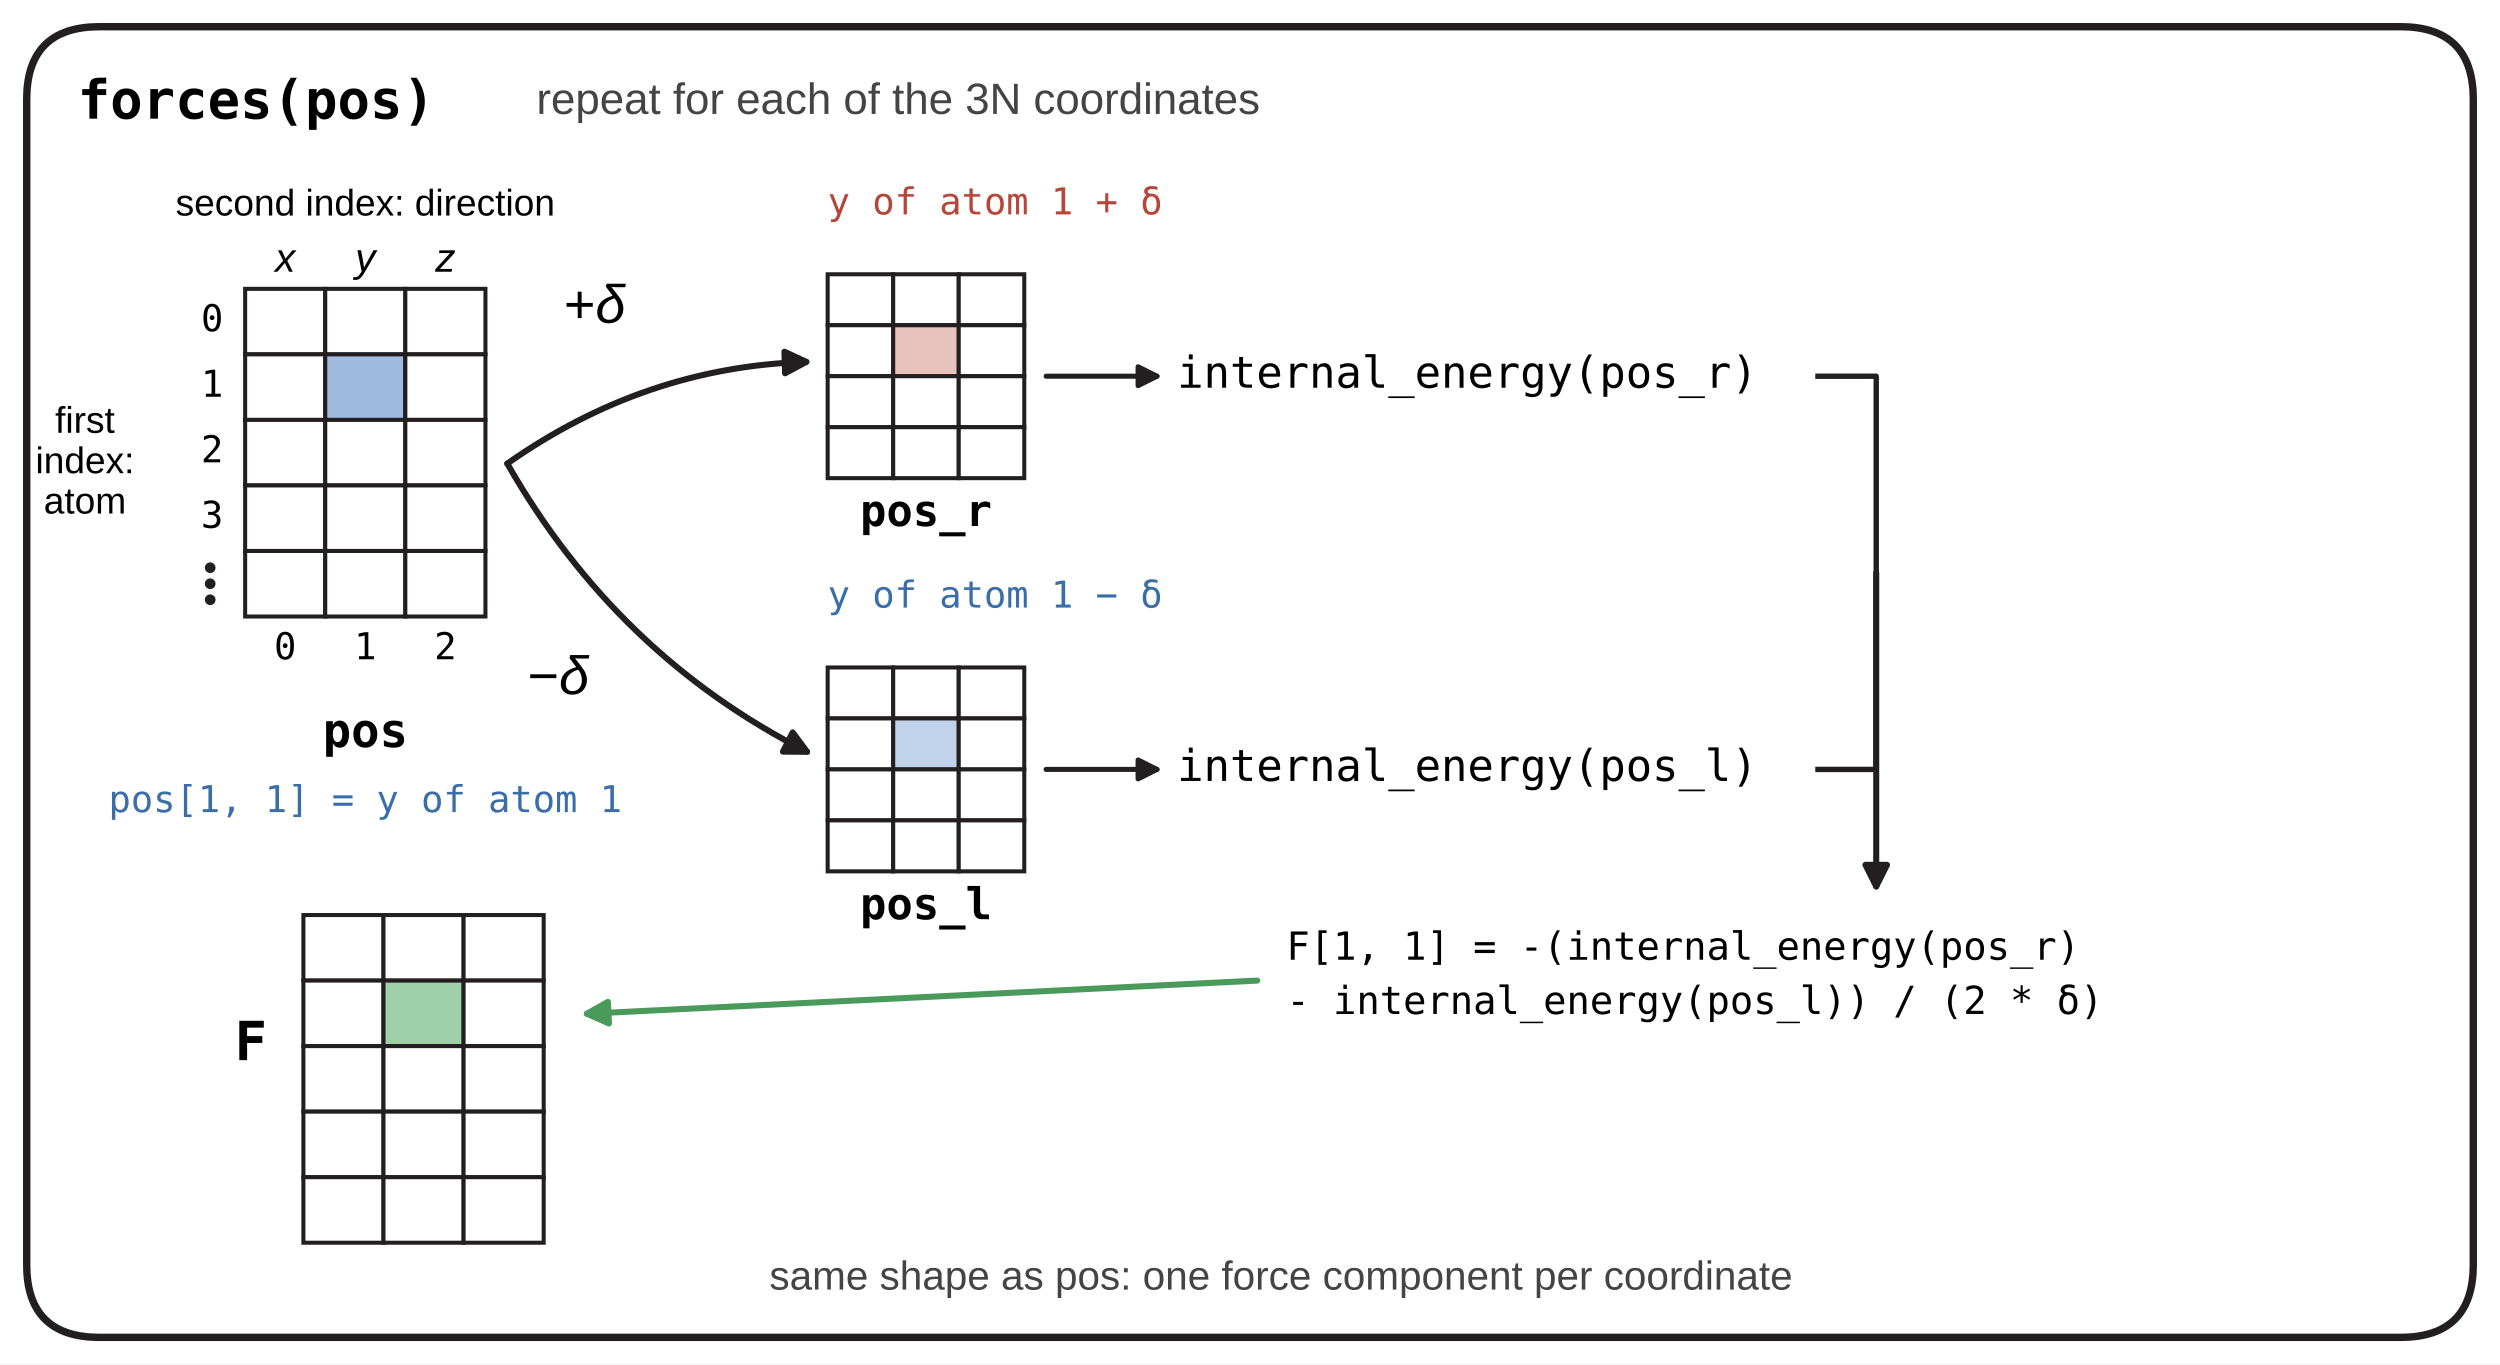
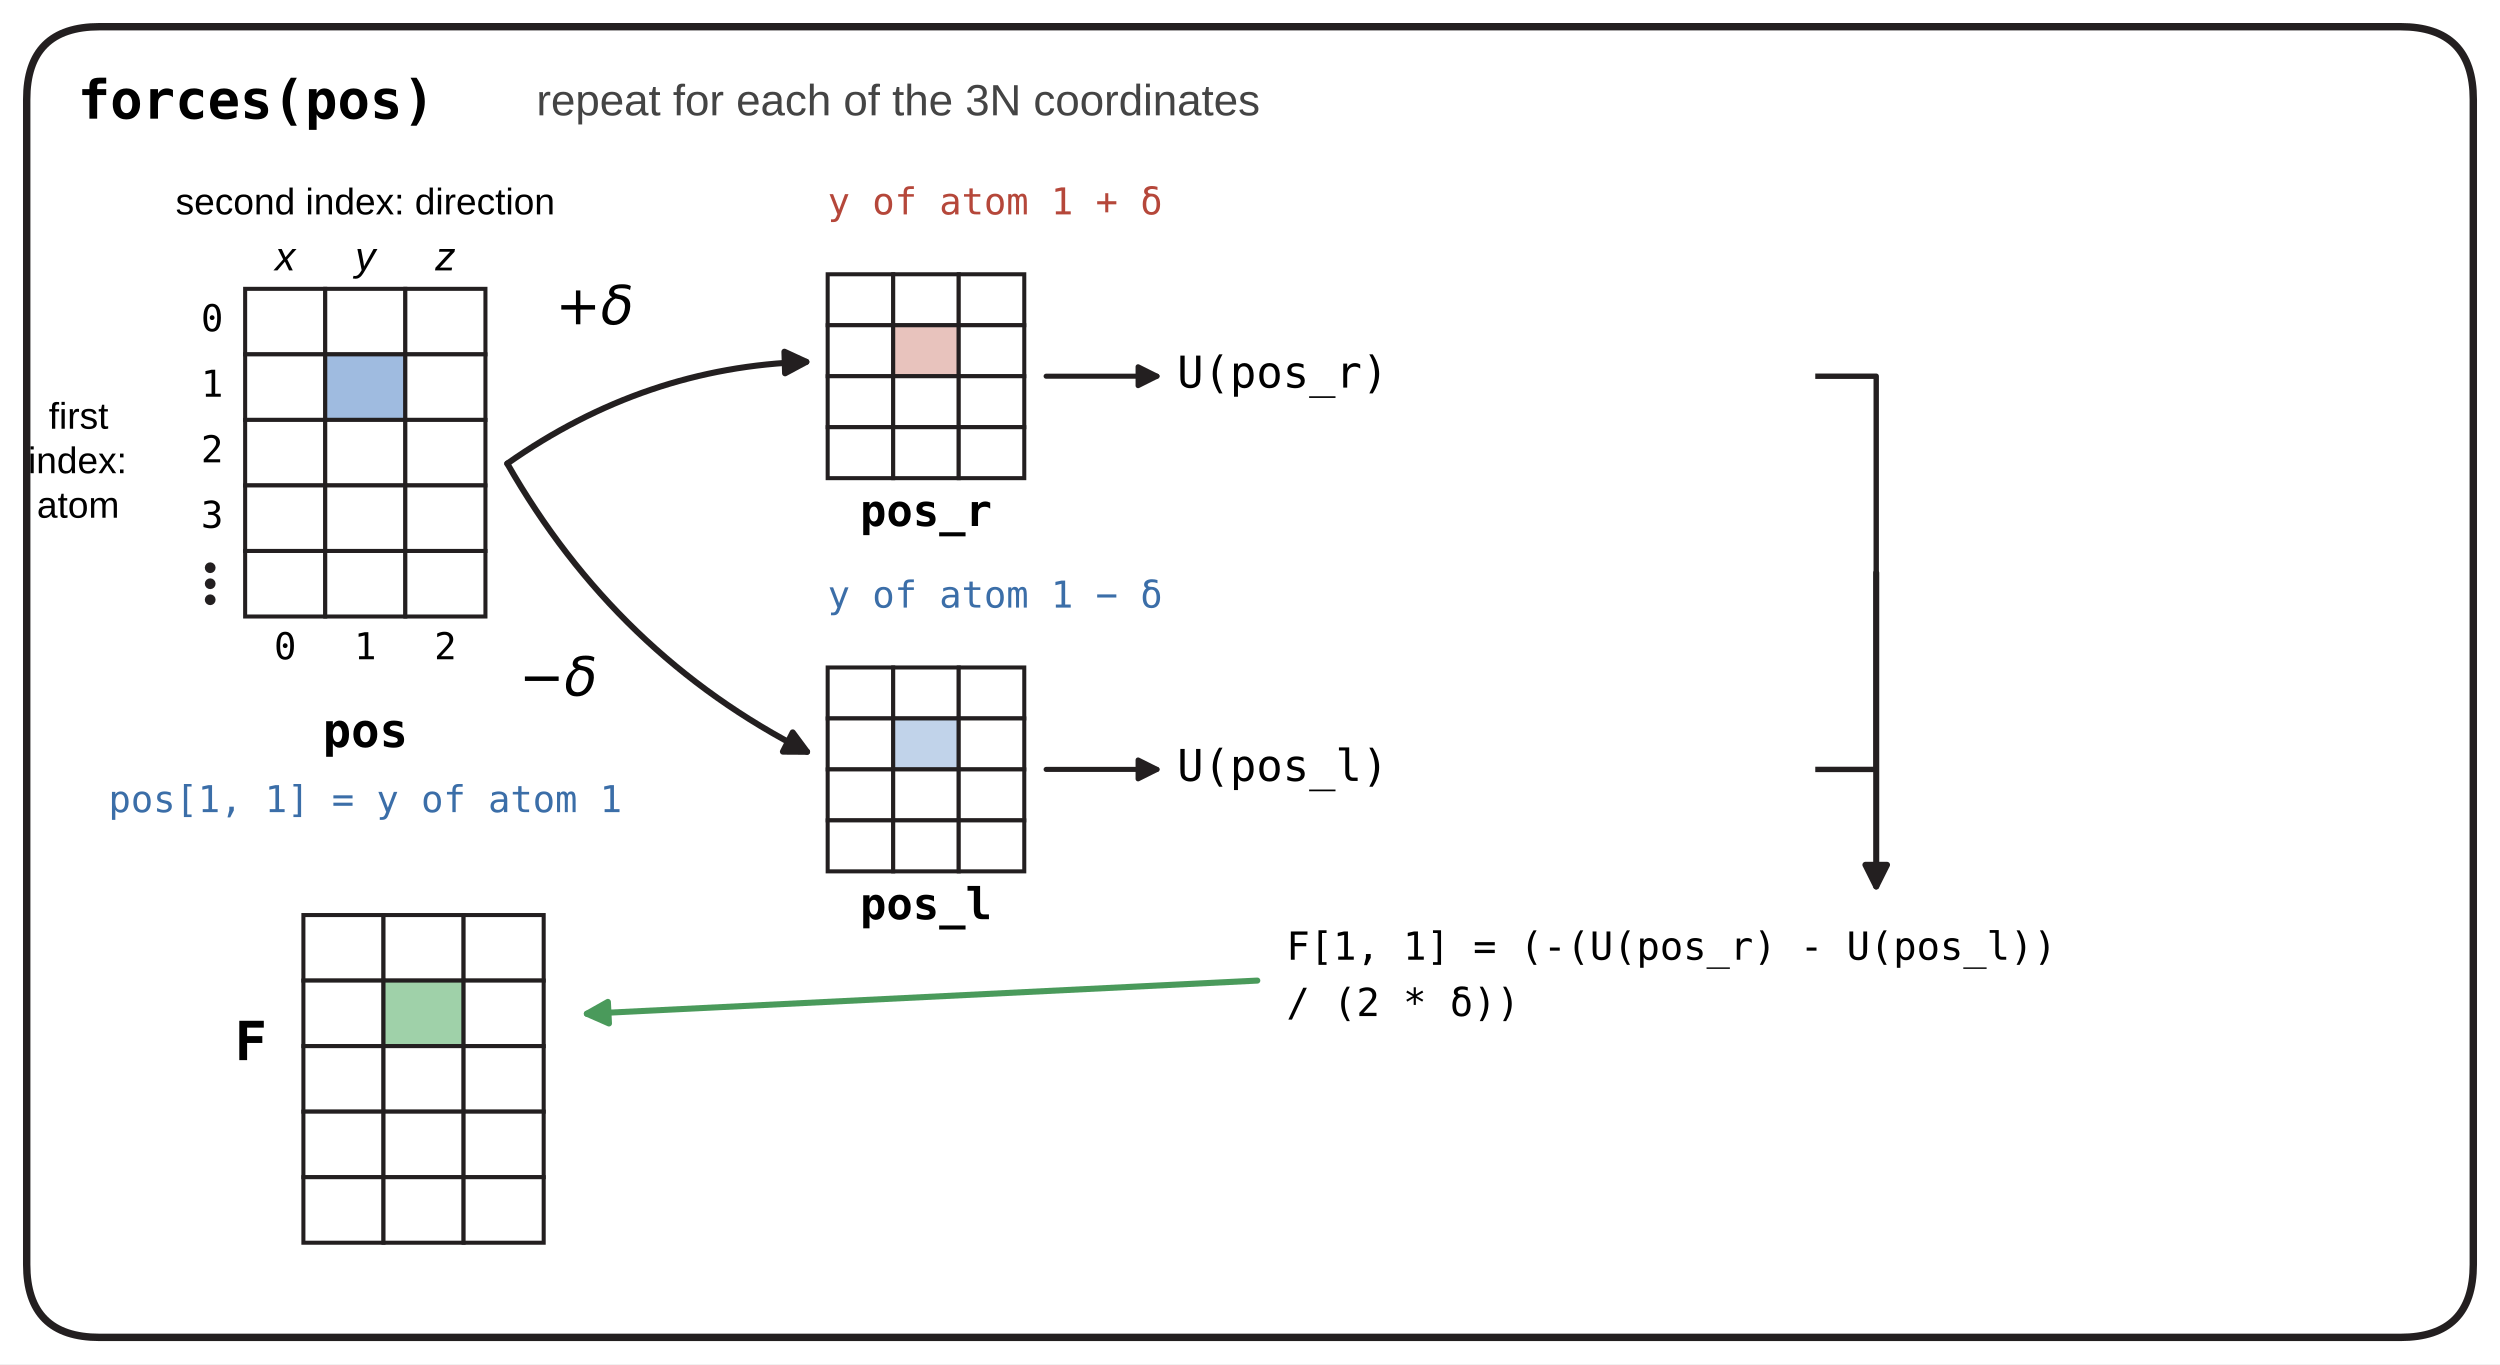
<svg xmlns="http://www.w3.org/2000/svg" xmlns:xlink="http://www.w3.org/1999/xlink" width="741.6pt" height="404.64pt" viewBox="0 0 741.6 404.64" version="1.1">
  <defs>
    <style type="text/css">*{stroke-linejoin: round; stroke-linecap: butt}</style>
  </defs>
  <g id="figure_1">
    <g id="patch_1">
      <path d="M 0 404.64  L 741.6 404.64  L 741.6 0  L 0 0  z " style="fill: #ffffff" />
    </g>
    <g id="axes_1">
      <g id="patch_2">
-         <path d="M 29.52 396.72  L 712.08 396.72  Q 733.68 396.72 733.68 375.12  L 733.68 29.52  Q 733.68 7.92 712.08 7.92  L 29.52 7.92  Q 7.92 7.92 7.92 29.52  L 7.92 375.12  Q 7.92 396.72 29.52 396.72  z " clip-path="url(#pb23767b478)" style="fill: #ffffff; stroke: #231f20; stroke-width: 2.2; stroke-linejoin: miter" />
+         <path d="M 29.52 396.72  L 712.08 396.72  Q 733.68 396.72 733.68 375.12  L 733.68 29.52  Q 733.68 7.92 712.08 7.92  L 29.52 7.92  Q 7.92 7.92 7.92 29.52  L 7.92 375.12  Q 7.92 396.72 29.52 396.72  z " clip-path="url(#p7d1ffc7c38)" style="fill: #ffffff; stroke: #231f20; stroke-width: 2.2; stroke-linejoin: miter" />
      </g>
      <g id="patch_3">
-         <path d="M 72.72 105.12  L 96.48 105.12  L 96.48 85.68  L 72.72 85.68  z " clip-path="url(#pb23767b478)" style="fill: #ffffff; stroke: #231f20; stroke-width: 1.2; stroke-linejoin: miter" />
+         <path d="M 72.72 105.12  L 96.48 105.12  L 96.48 85.68  L 72.72 85.68  z " clip-path="url(#p7d1ffc7c38)" style="fill: #ffffff; stroke: #231f20; stroke-width: 1.2; stroke-linejoin: miter" />
      </g>
      <g id="patch_4">
-         <path d="M 96.48 105.12  L 120.24 105.12  L 120.24 85.68  L 96.48 85.68  z " clip-path="url(#pb23767b478)" style="fill: #ffffff; stroke: #231f20; stroke-width: 1.2; stroke-linejoin: miter" />
+         <path d="M 96.48 105.12  L 120.24 105.12  L 120.24 85.68  L 96.48 85.68  z " clip-path="url(#p7d1ffc7c38)" style="fill: #ffffff; stroke: #231f20; stroke-width: 1.2; stroke-linejoin: miter" />
      </g>
      <g id="patch_5">
-         <path d="M 120.24 105.12  L 144 105.12  L 144 85.68  L 120.24 85.68  z " clip-path="url(#pb23767b478)" style="fill: #ffffff; stroke: #231f20; stroke-width: 1.2; stroke-linejoin: miter" />
+         <path d="M 120.24 105.12  L 144 105.12  L 144 85.68  L 120.24 85.68  z " clip-path="url(#p7d1ffc7c38)" style="fill: #ffffff; stroke: #231f20; stroke-width: 1.2; stroke-linejoin: miter" />
      </g>
      <g id="patch_6">
-         <path d="M 72.72 124.56  L 96.48 124.56  L 96.48 105.12  L 72.72 105.12  z " clip-path="url(#pb23767b478)" style="fill: #ffffff; stroke: #231f20; stroke-width: 1.2; stroke-linejoin: miter" />
+         <path d="M 72.72 124.56  L 96.48 124.56  L 96.48 105.12  L 72.72 105.12  z " clip-path="url(#p7d1ffc7c38)" style="fill: #ffffff; stroke: #231f20; stroke-width: 1.2; stroke-linejoin: miter" />
      </g>
      <g id="patch_7">
-         <path d="M 96.48 124.56  L 120.24 124.56  L 120.24 105.12  L 96.48 105.12  z " clip-path="url(#pb23767b478)" style="fill: #9fbbe0; stroke: #231f20; stroke-width: 1.2; stroke-linejoin: miter" />
+         <path d="M 96.48 124.56  L 120.24 124.56  L 120.24 105.12  L 96.48 105.12  z " clip-path="url(#p7d1ffc7c38)" style="fill: #9fbbe0; stroke: #231f20; stroke-width: 1.2; stroke-linejoin: miter" />
      </g>
      <g id="patch_8">
-         <path d="M 120.24 124.56  L 144 124.56  L 144 105.12  L 120.24 105.12  z " clip-path="url(#pb23767b478)" style="fill: #ffffff; stroke: #231f20; stroke-width: 1.2; stroke-linejoin: miter" />
+         <path d="M 120.24 124.56  L 144 124.56  L 144 105.12  L 120.24 105.12  z " clip-path="url(#p7d1ffc7c38)" style="fill: #ffffff; stroke: #231f20; stroke-width: 1.2; stroke-linejoin: miter" />
      </g>
      <g id="patch_9">
-         <path d="M 72.72 144  L 96.48 144  L 96.48 124.56  L 72.72 124.56  z " clip-path="url(#pb23767b478)" style="fill: #ffffff; stroke: #231f20; stroke-width: 1.2; stroke-linejoin: miter" />
+         <path d="M 72.72 144  L 96.48 144  L 96.48 124.56  L 72.72 124.56  z " clip-path="url(#p7d1ffc7c38)" style="fill: #ffffff; stroke: #231f20; stroke-width: 1.2; stroke-linejoin: miter" />
      </g>
      <g id="patch_10">
-         <path d="M 96.48 144  L 120.24 144  L 120.24 124.56  L 96.48 124.56  z " clip-path="url(#pb23767b478)" style="fill: #ffffff; stroke: #231f20; stroke-width: 1.2; stroke-linejoin: miter" />
+         <path d="M 96.48 144  L 120.24 144  L 120.24 124.56  L 96.48 124.56  z " clip-path="url(#p7d1ffc7c38)" style="fill: #ffffff; stroke: #231f20; stroke-width: 1.2; stroke-linejoin: miter" />
      </g>
      <g id="patch_11">
-         <path d="M 120.24 144  L 144 144  L 144 124.56  L 120.24 124.56  z " clip-path="url(#pb23767b478)" style="fill: #ffffff; stroke: #231f20; stroke-width: 1.2; stroke-linejoin: miter" />
+         <path d="M 120.24 144  L 144 144  L 144 124.56  L 120.24 124.56  z " clip-path="url(#p7d1ffc7c38)" style="fill: #ffffff; stroke: #231f20; stroke-width: 1.2; stroke-linejoin: miter" />
      </g>
      <g id="patch_12">
-         <path d="M 72.72 163.44  L 96.48 163.44  L 96.48 144  L 72.72 144  z " clip-path="url(#pb23767b478)" style="fill: #ffffff; stroke: #231f20; stroke-width: 1.2; stroke-linejoin: miter" />
+         <path d="M 72.72 163.44  L 96.48 163.44  L 96.48 144  L 72.72 144  z " clip-path="url(#p7d1ffc7c38)" style="fill: #ffffff; stroke: #231f20; stroke-width: 1.2; stroke-linejoin: miter" />
      </g>
      <g id="patch_13">
-         <path d="M 96.48 163.44  L 120.24 163.44  L 120.24 144  L 96.48 144  z " clip-path="url(#pb23767b478)" style="fill: #ffffff; stroke: #231f20; stroke-width: 1.2; stroke-linejoin: miter" />
+         <path d="M 96.48 163.44  L 120.24 163.44  L 120.24 144  L 96.48 144  z " clip-path="url(#p7d1ffc7c38)" style="fill: #ffffff; stroke: #231f20; stroke-width: 1.2; stroke-linejoin: miter" />
      </g>
      <g id="patch_14">
-         <path d="M 120.24 163.44  L 144 163.44  L 144 144  L 120.24 144  z " clip-path="url(#pb23767b478)" style="fill: #ffffff; stroke: #231f20; stroke-width: 1.2; stroke-linejoin: miter" />
+         <path d="M 120.24 163.44  L 144 163.44  L 144 144  L 120.24 144  z " clip-path="url(#p7d1ffc7c38)" style="fill: #ffffff; stroke: #231f20; stroke-width: 1.2; stroke-linejoin: miter" />
      </g>
      <g id="patch_15">
-         <path d="M 72.72 182.88  L 96.48 182.88  L 96.48 163.44  L 72.72 163.44  z " clip-path="url(#pb23767b478)" style="fill: #ffffff; stroke: #231f20; stroke-width: 1.2; stroke-linejoin: miter" />
+         <path d="M 72.72 182.88  L 96.48 182.88  L 96.48 163.44  L 72.72 163.44  z " clip-path="url(#p7d1ffc7c38)" style="fill: #ffffff; stroke: #231f20; stroke-width: 1.2; stroke-linejoin: miter" />
      </g>
      <g id="patch_16">
-         <path d="M 96.48 182.88  L 120.24 182.88  L 120.24 163.44  L 96.48 163.44  z " clip-path="url(#pb23767b478)" style="fill: #ffffff; stroke: #231f20; stroke-width: 1.2; stroke-linejoin: miter" />
+         <path d="M 96.48 182.88  L 120.24 182.88  L 120.24 163.44  L 96.48 163.44  z " clip-path="url(#p7d1ffc7c38)" style="fill: #ffffff; stroke: #231f20; stroke-width: 1.2; stroke-linejoin: miter" />
      </g>
      <g id="patch_17">
-         <path d="M 120.24 182.88  L 144 182.88  L 144 163.44  L 120.24 163.44  z " clip-path="url(#pb23767b478)" style="fill: #ffffff; stroke: #231f20; stroke-width: 1.2; stroke-linejoin: miter" />
+         <path d="M 120.24 182.88  L 144 182.88  L 144 163.44  L 120.24 163.44  z " clip-path="url(#p7d1ffc7c38)" style="fill: #ffffff; stroke: #231f20; stroke-width: 1.2; stroke-linejoin: miter" />
      </g>
      <g id="line2d_1">
        <defs>
-           <path id="m8091732325" d="M 0 1.1  C 0.292 1.1 0.572 0.984 0.778 0.778  C 0.984 0.572 1.1 0.292 1.1 0  C 1.1 -0.292 0.984 -0.572 0.778 -0.778  C 0.572 -0.984 0.292 -1.1 0 -1.1  C -0.292 -1.1 -0.572 -0.984 -0.778 -0.778  C -0.984 -0.572 -1.1 -0.292 -1.1 0  C -1.1 0.292 -0.984 0.572 -0.778 0.778  C -0.572 0.984 -0.292 1.1 0 1.1  z " style="stroke: #231f20" />
+           <path id="md4571107cf" d="M 0 1.1  C 0.292 1.1 0.572 0.984 0.778 0.778  C 0.984 0.572 1.1 0.292 1.1 0  C 1.1 -0.292 0.984 -0.572 0.778 -0.778  C 0.572 -0.984 0.292 -1.1 0 -1.1  C -0.292 -1.1 -0.572 -0.984 -0.778 -0.778  C -0.984 -0.572 -1.1 -0.292 -1.1 0  C -1.1 0.292 -0.984 0.572 -0.778 0.778  C -0.572 0.984 -0.292 1.1 0 1.1  z " style="stroke: #231f20" />
        </defs>
-         <g clip-path="url(#pb23767b478)">
-           <use xlink:href="#m8091732325" x="62.352" y="177.912" style="fill: #231f20; stroke: #231f20" />
-           <use xlink:href="#m8091732325" x="62.352" y="173.16" style="fill: #231f20; stroke: #231f20" />
-           <use xlink:href="#m8091732325" x="62.352" y="168.408" style="fill: #231f20; stroke: #231f20" />
+         <g clip-path="url(#p7d1ffc7c38)">
+           <use xlink:href="#md4571107cf" x="62.352" y="177.912" style="fill: #231f20; stroke: #231f20" />
+           <use xlink:href="#md4571107cf" x="62.352" y="173.16" style="fill: #231f20; stroke: #231f20" />
+           <use xlink:href="#md4571107cf" x="62.352" y="168.408" style="fill: #231f20; stroke: #231f20" />
        </g>
      </g>
      <g id="patch_18">
-         <path d="M 245.52 96.48  L 264.96 96.48  L 264.96 81.36  L 245.52 81.36  z " clip-path="url(#pb23767b478)" style="fill: #ffffff; stroke: #231f20; stroke-width: 1.2; stroke-linejoin: miter" />
+         <path d="M 245.52 96.48  L 264.96 96.48  L 264.96 81.36  L 245.52 81.36  z " clip-path="url(#p7d1ffc7c38)" style="fill: #ffffff; stroke: #231f20; stroke-width: 1.2; stroke-linejoin: miter" />
      </g>
      <g id="patch_19">
-         <path d="M 264.96 96.48  L 284.4 96.48  L 284.4 81.36  L 264.96 81.36  z " clip-path="url(#pb23767b478)" style="fill: #ffffff; stroke: #231f20; stroke-width: 1.2; stroke-linejoin: miter" />
+         <path d="M 264.96 96.48  L 284.4 96.48  L 284.4 81.36  L 264.96 81.36  z " clip-path="url(#p7d1ffc7c38)" style="fill: #ffffff; stroke: #231f20; stroke-width: 1.2; stroke-linejoin: miter" />
      </g>
      <g id="patch_20">
-         <path d="M 284.4 96.48  L 303.84 96.48  L 303.84 81.36  L 284.4 81.36  z " clip-path="url(#pb23767b478)" style="fill: #ffffff; stroke: #231f20; stroke-width: 1.2; stroke-linejoin: miter" />
+         <path d="M 284.4 96.48  L 303.84 96.48  L 303.84 81.36  L 284.4 81.36  z " clip-path="url(#p7d1ffc7c38)" style="fill: #ffffff; stroke: #231f20; stroke-width: 1.2; stroke-linejoin: miter" />
      </g>
      <g id="patch_21">
-         <path d="M 245.52 111.6  L 264.96 111.6  L 264.96 96.48  L 245.52 96.48  z " clip-path="url(#pb23767b478)" style="fill: #ffffff; stroke: #231f20; stroke-width: 1.2; stroke-linejoin: miter" />
+         <path d="M 245.52 111.6  L 264.96 111.6  L 264.96 96.48  L 245.52 96.48  z " clip-path="url(#p7d1ffc7c38)" style="fill: #ffffff; stroke: #231f20; stroke-width: 1.2; stroke-linejoin: miter" />
      </g>
      <g id="patch_22">
-         <path d="M 264.96 111.6  L 284.4 111.6  L 284.4 96.48  L 264.96 96.48  z " clip-path="url(#pb23767b478)" style="fill: #e8c3bd; stroke: #231f20; stroke-width: 1.2; stroke-linejoin: miter" />
+         <path d="M 264.96 111.6  L 284.4 111.6  L 284.4 96.48  L 264.96 96.48  z " clip-path="url(#p7d1ffc7c38)" style="fill: #e8c3bd; stroke: #231f20; stroke-width: 1.2; stroke-linejoin: miter" />
      </g>
      <g id="patch_23">
-         <path d="M 284.4 111.6  L 303.84 111.6  L 303.84 96.48  L 284.4 96.48  z " clip-path="url(#pb23767b478)" style="fill: #ffffff; stroke: #231f20; stroke-width: 1.2; stroke-linejoin: miter" />
+         <path d="M 284.4 111.6  L 303.84 111.6  L 303.84 96.48  L 284.4 96.48  z " clip-path="url(#p7d1ffc7c38)" style="fill: #ffffff; stroke: #231f20; stroke-width: 1.2; stroke-linejoin: miter" />
      </g>
      <g id="patch_24">
-         <path d="M 245.52 126.72  L 264.96 126.72  L 264.96 111.6  L 245.52 111.6  z " clip-path="url(#pb23767b478)" style="fill: #ffffff; stroke: #231f20; stroke-width: 1.2; stroke-linejoin: miter" />
+         <path d="M 245.52 126.72  L 264.96 126.72  L 264.96 111.6  L 245.52 111.6  z " clip-path="url(#p7d1ffc7c38)" style="fill: #ffffff; stroke: #231f20; stroke-width: 1.2; stroke-linejoin: miter" />
      </g>
      <g id="patch_25">
-         <path d="M 264.96 126.72  L 284.4 126.72  L 284.4 111.6  L 264.96 111.6  z " clip-path="url(#pb23767b478)" style="fill: #ffffff; stroke: #231f20; stroke-width: 1.2; stroke-linejoin: miter" />
+         <path d="M 264.96 126.72  L 284.4 126.72  L 284.4 111.6  L 264.96 111.6  z " clip-path="url(#p7d1ffc7c38)" style="fill: #ffffff; stroke: #231f20; stroke-width: 1.2; stroke-linejoin: miter" />
      </g>
      <g id="patch_26">
-         <path d="M 284.4 126.72  L 303.84 126.72  L 303.84 111.6  L 284.4 111.6  z " clip-path="url(#pb23767b478)" style="fill: #ffffff; stroke: #231f20; stroke-width: 1.2; stroke-linejoin: miter" />
+         <path d="M 284.4 126.72  L 303.84 126.72  L 303.84 111.6  L 284.4 111.6  z " clip-path="url(#p7d1ffc7c38)" style="fill: #ffffff; stroke: #231f20; stroke-width: 1.2; stroke-linejoin: miter" />
      </g>
      <g id="patch_27">
-         <path d="M 245.52 141.84  L 264.96 141.84  L 264.96 126.72  L 245.52 126.72  z " clip-path="url(#pb23767b478)" style="fill: #ffffff; stroke: #231f20; stroke-width: 1.2; stroke-linejoin: miter" />
+         <path d="M 245.52 141.84  L 264.96 141.84  L 264.96 126.72  L 245.52 126.72  z " clip-path="url(#p7d1ffc7c38)" style="fill: #ffffff; stroke: #231f20; stroke-width: 1.2; stroke-linejoin: miter" />
      </g>
      <g id="patch_28">
-         <path d="M 264.96 141.84  L 284.4 141.84  L 284.4 126.72  L 264.96 126.72  z " clip-path="url(#pb23767b478)" style="fill: #ffffff; stroke: #231f20; stroke-width: 1.2; stroke-linejoin: miter" />
+         <path d="M 264.96 141.84  L 284.4 141.84  L 284.4 126.72  L 264.96 126.72  z " clip-path="url(#p7d1ffc7c38)" style="fill: #ffffff; stroke: #231f20; stroke-width: 1.2; stroke-linejoin: miter" />
      </g>
      <g id="patch_29">
-         <path d="M 284.4 141.84  L 303.84 141.84  L 303.84 126.72  L 284.4 126.72  z " clip-path="url(#pb23767b478)" style="fill: #ffffff; stroke: #231f20; stroke-width: 1.2; stroke-linejoin: miter" />
+         <path d="M 284.4 141.84  L 303.84 141.84  L 303.84 126.72  L 284.4 126.72  z " clip-path="url(#p7d1ffc7c38)" style="fill: #ffffff; stroke: #231f20; stroke-width: 1.2; stroke-linejoin: miter" />
      </g>
      <g id="patch_30">
-         <path d="M 245.52 213.12  L 264.96 213.12  L 264.96 198  L 245.52 198  z " clip-path="url(#pb23767b478)" style="fill: #ffffff; stroke: #231f20; stroke-width: 1.2; stroke-linejoin: miter" />
+         <path d="M 245.52 213.12  L 264.96 213.12  L 264.96 198  L 245.52 198  z " clip-path="url(#p7d1ffc7c38)" style="fill: #ffffff; stroke: #231f20; stroke-width: 1.2; stroke-linejoin: miter" />
      </g>
      <g id="patch_31">
-         <path d="M 264.96 213.12  L 284.4 213.12  L 284.4 198  L 264.96 198  z " clip-path="url(#pb23767b478)" style="fill: #ffffff; stroke: #231f20; stroke-width: 1.2; stroke-linejoin: miter" />
+         <path d="M 264.96 213.12  L 284.4 213.12  L 284.4 198  L 264.96 198  z " clip-path="url(#p7d1ffc7c38)" style="fill: #ffffff; stroke: #231f20; stroke-width: 1.2; stroke-linejoin: miter" />
      </g>
      <g id="patch_32">
-         <path d="M 284.4 213.12  L 303.84 213.12  L 303.84 198  L 284.4 198  z " clip-path="url(#pb23767b478)" style="fill: #ffffff; stroke: #231f20; stroke-width: 1.2; stroke-linejoin: miter" />
+         <path d="M 284.4 213.12  L 303.84 213.12  L 303.84 198  L 284.4 198  z " clip-path="url(#p7d1ffc7c38)" style="fill: #ffffff; stroke: #231f20; stroke-width: 1.2; stroke-linejoin: miter" />
      </g>
      <g id="patch_33">
-         <path d="M 245.52 228.24  L 264.96 228.24  L 264.96 213.12  L 245.52 213.12  z " clip-path="url(#pb23767b478)" style="fill: #ffffff; stroke: #231f20; stroke-width: 1.2; stroke-linejoin: miter" />
+         <path d="M 245.52 228.24  L 264.96 228.24  L 264.96 213.12  L 245.52 213.12  z " clip-path="url(#p7d1ffc7c38)" style="fill: #ffffff; stroke: #231f20; stroke-width: 1.2; stroke-linejoin: miter" />
      </g>
      <g id="patch_34">
-         <path d="M 264.96 228.24  L 284.4 228.24  L 284.4 213.12  L 264.96 213.12  z " clip-path="url(#pb23767b478)" style="fill: #c1d3ea; stroke: #231f20; stroke-width: 1.2; stroke-linejoin: miter" />
+         <path d="M 264.96 228.24  L 284.4 228.24  L 284.4 213.12  L 264.96 213.12  z " clip-path="url(#p7d1ffc7c38)" style="fill: #c1d3ea; stroke: #231f20; stroke-width: 1.2; stroke-linejoin: miter" />
      </g>
      <g id="patch_35">
-         <path d="M 284.4 228.24  L 303.84 228.24  L 303.84 213.12  L 284.4 213.12  z " clip-path="url(#pb23767b478)" style="fill: #ffffff; stroke: #231f20; stroke-width: 1.2; stroke-linejoin: miter" />
+         <path d="M 284.4 228.24  L 303.84 228.24  L 303.84 213.12  L 284.4 213.12  z " clip-path="url(#p7d1ffc7c38)" style="fill: #ffffff; stroke: #231f20; stroke-width: 1.2; stroke-linejoin: miter" />
      </g>
      <g id="patch_36">
-         <path d="M 245.52 243.36  L 264.96 243.36  L 264.96 228.24  L 245.52 228.24  z " clip-path="url(#pb23767b478)" style="fill: #ffffff; stroke: #231f20; stroke-width: 1.2; stroke-linejoin: miter" />
+         <path d="M 245.52 243.36  L 264.96 243.36  L 264.96 228.24  L 245.52 228.24  z " clip-path="url(#p7d1ffc7c38)" style="fill: #ffffff; stroke: #231f20; stroke-width: 1.2; stroke-linejoin: miter" />
      </g>
      <g id="patch_37">
-         <path d="M 264.96 243.36  L 284.4 243.36  L 284.4 228.24  L 264.96 228.24  z " clip-path="url(#pb23767b478)" style="fill: #ffffff; stroke: #231f20; stroke-width: 1.2; stroke-linejoin: miter" />
+         <path d="M 264.96 243.36  L 284.4 243.36  L 284.4 228.24  L 264.96 228.24  z " clip-path="url(#p7d1ffc7c38)" style="fill: #ffffff; stroke: #231f20; stroke-width: 1.2; stroke-linejoin: miter" />
      </g>
      <g id="patch_38">
-         <path d="M 284.4 243.36  L 303.84 243.36  L 303.84 228.24  L 284.4 228.24  z " clip-path="url(#pb23767b478)" style="fill: #ffffff; stroke: #231f20; stroke-width: 1.2; stroke-linejoin: miter" />
+         <path d="M 284.4 243.36  L 303.84 243.36  L 303.84 228.24  L 284.4 228.24  z " clip-path="url(#p7d1ffc7c38)" style="fill: #ffffff; stroke: #231f20; stroke-width: 1.2; stroke-linejoin: miter" />
      </g>
      <g id="patch_39">
-         <path d="M 245.52 258.48  L 264.96 258.48  L 264.96 243.36  L 245.52 243.36  z " clip-path="url(#pb23767b478)" style="fill: #ffffff; stroke: #231f20; stroke-width: 1.2; stroke-linejoin: miter" />
+         <path d="M 245.52 258.48  L 264.96 258.48  L 264.96 243.36  L 245.52 243.36  z " clip-path="url(#p7d1ffc7c38)" style="fill: #ffffff; stroke: #231f20; stroke-width: 1.2; stroke-linejoin: miter" />
      </g>
      <g id="patch_40">
-         <path d="M 264.96 258.48  L 284.4 258.48  L 284.4 243.36  L 264.96 243.36  z " clip-path="url(#pb23767b478)" style="fill: #ffffff; stroke: #231f20; stroke-width: 1.2; stroke-linejoin: miter" />
+         <path d="M 264.96 258.48  L 284.4 258.48  L 284.4 243.36  L 264.96 243.36  z " clip-path="url(#p7d1ffc7c38)" style="fill: #ffffff; stroke: #231f20; stroke-width: 1.2; stroke-linejoin: miter" />
      </g>
      <g id="patch_41">
-         <path d="M 284.4 258.48  L 303.84 258.48  L 303.84 243.36  L 284.4 243.36  z " clip-path="url(#pb23767b478)" style="fill: #ffffff; stroke: #231f20; stroke-width: 1.2; stroke-linejoin: miter" />
+         <path d="M 284.4 258.48  L 303.84 258.48  L 303.84 243.36  L 284.4 243.36  z " clip-path="url(#p7d1ffc7c38)" style="fill: #ffffff; stroke: #231f20; stroke-width: 1.2; stroke-linejoin: miter" />
      </g>
      <g id="line2d_2">
-         <path d="M 539.28 111.6  L 556.56 111.6  L 556.56 228.24  L 539.28 228.24  " clip-path="url(#pb23767b478)" style="fill: none; stroke: #231f20; stroke-width: 1.6; stroke-linecap: square" />
+         <path d="M 539.28 111.6  L 556.56 111.6  L 556.56 228.24  L 539.28 228.24  " clip-path="url(#p7d1ffc7c38)" style="fill: none; stroke: #231f20; stroke-width: 1.6; stroke-linecap: square" />
      </g>
      <g id="patch_42">
-         <path d="M 90 290.88  L 113.76 290.88  L 113.76 271.44  L 90 271.44  z " clip-path="url(#pb23767b478)" style="fill: #ffffff; stroke: #231f20; stroke-width: 1.2; stroke-linejoin: miter" />
+         <path d="M 90 290.88  L 113.76 290.88  L 113.76 271.44  L 90 271.44  z " clip-path="url(#p7d1ffc7c38)" style="fill: #ffffff; stroke: #231f20; stroke-width: 1.2; stroke-linejoin: miter" />
      </g>
      <g id="patch_43">
-         <path d="M 113.76 290.88  L 137.52 290.88  L 137.52 271.44  L 113.76 271.44  z " clip-path="url(#pb23767b478)" style="fill: #ffffff; stroke: #231f20; stroke-width: 1.2; stroke-linejoin: miter" />
+         <path d="M 113.76 290.88  L 137.52 290.88  L 137.52 271.44  L 113.76 271.44  z " clip-path="url(#p7d1ffc7c38)" style="fill: #ffffff; stroke: #231f20; stroke-width: 1.2; stroke-linejoin: miter" />
      </g>
      <g id="patch_44">
-         <path d="M 137.52 290.88  L 161.28 290.88  L 161.28 271.44  L 137.52 271.44  z " clip-path="url(#pb23767b478)" style="fill: #ffffff; stroke: #231f20; stroke-width: 1.2; stroke-linejoin: miter" />
+         <path d="M 137.52 290.88  L 161.28 290.88  L 161.28 271.44  L 137.52 271.44  z " clip-path="url(#p7d1ffc7c38)" style="fill: #ffffff; stroke: #231f20; stroke-width: 1.2; stroke-linejoin: miter" />
      </g>
      <g id="patch_45">
-         <path d="M 90 310.32  L 113.76 310.32  L 113.76 290.88  L 90 290.88  z " clip-path="url(#pb23767b478)" style="fill: #ffffff; stroke: #231f20; stroke-width: 1.2; stroke-linejoin: miter" />
+         <path d="M 90 310.32  L 113.76 310.32  L 113.76 290.88  L 90 290.88  z " clip-path="url(#p7d1ffc7c38)" style="fill: #ffffff; stroke: #231f20; stroke-width: 1.2; stroke-linejoin: miter" />
      </g>
      <g id="patch_46">
-         <path d="M 113.76 310.32  L 137.52 310.32  L 137.52 290.88  L 113.76 290.88  z " clip-path="url(#pb23767b478)" style="fill: #9fd1a9; stroke: #231f20; stroke-width: 1.2; stroke-linejoin: miter" />
+         <path d="M 113.76 310.32  L 137.52 310.32  L 137.52 290.88  L 113.76 290.88  z " clip-path="url(#p7d1ffc7c38)" style="fill: #9fd1a9; stroke: #231f20; stroke-width: 1.2; stroke-linejoin: miter" />
      </g>
      <g id="patch_47">
-         <path d="M 137.52 310.32  L 161.28 310.32  L 161.28 290.88  L 137.52 290.88  z " clip-path="url(#pb23767b478)" style="fill: #ffffff; stroke: #231f20; stroke-width: 1.2; stroke-linejoin: miter" />
+         <path d="M 137.52 310.32  L 161.28 310.32  L 161.28 290.88  L 137.52 290.88  z " clip-path="url(#p7d1ffc7c38)" style="fill: #ffffff; stroke: #231f20; stroke-width: 1.2; stroke-linejoin: miter" />
      </g>
      <g id="patch_48">
-         <path d="M 90 329.76  L 113.76 329.76  L 113.76 310.32  L 90 310.32  z " clip-path="url(#pb23767b478)" style="fill: #ffffff; stroke: #231f20; stroke-width: 1.2; stroke-linejoin: miter" />
+         <path d="M 90 329.76  L 113.76 329.76  L 113.76 310.32  L 90 310.32  z " clip-path="url(#p7d1ffc7c38)" style="fill: #ffffff; stroke: #231f20; stroke-width: 1.2; stroke-linejoin: miter" />
      </g>
      <g id="patch_49">
-         <path d="M 113.76 329.76  L 137.52 329.76  L 137.52 310.32  L 113.76 310.32  z " clip-path="url(#pb23767b478)" style="fill: #ffffff; stroke: #231f20; stroke-width: 1.2; stroke-linejoin: miter" />
+         <path d="M 113.76 329.76  L 137.52 329.76  L 137.52 310.32  L 113.76 310.32  z " clip-path="url(#p7d1ffc7c38)" style="fill: #ffffff; stroke: #231f20; stroke-width: 1.2; stroke-linejoin: miter" />
      </g>
      <g id="patch_50">
-         <path d="M 137.52 329.76  L 161.28 329.76  L 161.28 310.32  L 137.52 310.32  z " clip-path="url(#pb23767b478)" style="fill: #ffffff; stroke: #231f20; stroke-width: 1.2; stroke-linejoin: miter" />
+         <path d="M 137.52 329.76  L 161.28 329.76  L 161.28 310.32  L 137.52 310.32  z " clip-path="url(#p7d1ffc7c38)" style="fill: #ffffff; stroke: #231f20; stroke-width: 1.2; stroke-linejoin: miter" />
      </g>
      <g id="patch_51">
-         <path d="M 90 349.2  L 113.76 349.2  L 113.76 329.76  L 90 329.76  z " clip-path="url(#pb23767b478)" style="fill: #ffffff; stroke: #231f20; stroke-width: 1.2; stroke-linejoin: miter" />
+         <path d="M 90 349.2  L 113.76 349.2  L 113.76 329.76  L 90 329.76  z " clip-path="url(#p7d1ffc7c38)" style="fill: #ffffff; stroke: #231f20; stroke-width: 1.2; stroke-linejoin: miter" />
      </g>
      <g id="patch_52">
-         <path d="M 113.76 349.2  L 137.52 349.2  L 137.52 329.76  L 113.76 329.76  z " clip-path="url(#pb23767b478)" style="fill: #ffffff; stroke: #231f20; stroke-width: 1.2; stroke-linejoin: miter" />
+         <path d="M 113.76 349.2  L 137.52 349.2  L 137.52 329.76  L 113.76 329.76  z " clip-path="url(#p7d1ffc7c38)" style="fill: #ffffff; stroke: #231f20; stroke-width: 1.2; stroke-linejoin: miter" />
      </g>
      <g id="patch_53">
-         <path d="M 137.52 349.2  L 161.28 349.2  L 161.28 329.76  L 137.52 329.76  z " clip-path="url(#pb23767b478)" style="fill: #ffffff; stroke: #231f20; stroke-width: 1.2; stroke-linejoin: miter" />
+         <path d="M 137.52 349.2  L 161.28 349.2  L 161.28 329.76  L 137.52 329.76  z " clip-path="url(#p7d1ffc7c38)" style="fill: #ffffff; stroke: #231f20; stroke-width: 1.2; stroke-linejoin: miter" />
      </g>
      <g id="patch_54">
-         <path d="M 90 368.64  L 113.76 368.64  L 113.76 349.2  L 90 349.2  z " clip-path="url(#pb23767b478)" style="fill: #ffffff; stroke: #231f20; stroke-width: 1.2; stroke-linejoin: miter" />
+         <path d="M 90 368.64  L 113.76 368.64  L 113.76 349.2  L 90 349.2  z " clip-path="url(#p7d1ffc7c38)" style="fill: #ffffff; stroke: #231f20; stroke-width: 1.2; stroke-linejoin: miter" />
      </g>
      <g id="patch_55">
-         <path d="M 113.76 368.64  L 137.52 368.64  L 137.52 349.2  L 113.76 349.2  z " clip-path="url(#pb23767b478)" style="fill: #ffffff; stroke: #231f20; stroke-width: 1.2; stroke-linejoin: miter" />
+         <path d="M 113.76 368.64  L 137.52 368.64  L 137.52 349.2  L 113.76 349.2  z " clip-path="url(#p7d1ffc7c38)" style="fill: #ffffff; stroke: #231f20; stroke-width: 1.2; stroke-linejoin: miter" />
      </g>
      <g id="patch_56">
-         <path d="M 137.52 368.64  L 161.28 368.64  L 161.28 349.2  L 137.52 349.2  z " clip-path="url(#pb23767b478)" style="fill: #ffffff; stroke: #231f20; stroke-width: 1.2; stroke-linejoin: miter" />
+         <path d="M 137.52 368.64  L 161.28 368.64  L 161.28 349.2  L 137.52 349.2  z " clip-path="url(#p7d1ffc7c38)" style="fill: #ffffff; stroke: #231f20; stroke-width: 1.2; stroke-linejoin: miter" />
      </g>
      <g id="text_1">
        <text style="font-weight: 700; font-size: 16px; font-family: 'DejaVu Sans Mono'; text-anchor: start" x="23.04" y="35.197" transform="rotate(-0 23.04 35.1975)">forces(pos)</text>
      </g>
      <g id="text_2">
-         <text style="font-size: 13px; font-family: 'Arial'; text-anchor: start; fill: #444444" x="159.12" y="33.8" transform="rotate(-0 159.12 33.80036)">repeat for each of the 3N coordinates</text>
+         <text style="font-size: 13px; font-family: 'Arial'; text-anchor: start; fill: #444444" x="159.12" y="34.214" transform="rotate(-0 159.12 34.21397)">repeat for each of the 3N coordinates</text>
      </g>
      <g id="text_3">
-         <text style="font-size: 11px; font-family: 'Arial'; text-anchor: middle" x="108.36" y="63.925" transform="rotate(-0 108.36 63.92506)">second index: direction</text>
+         <text style="font-size: 11px; font-family: 'Arial'; text-anchor: middle" x="108.36" y="63.597" transform="rotate(-0 108.36 63.59742)">second index: direction</text>
      </g>
      <g id="text_4">
-         <text style="font-style: italic; font-size: 12px; font-family: 'Arial'; text-anchor: middle" x="84.6" y="80.598" transform="rotate(-0 84.6 80.59777)">x</text>
+         <text style="font-style: italic; font-size: 12px; font-family: 'Arial'; text-anchor: middle" x="84.6" y="80.205" transform="rotate(-0 84.6 80.20519)">x</text>
      </g>
      <g id="text_5">
        <text style="font-size: 11px; font-family: 'DejaVu Sans Mono'; text-anchor: middle" x="84.6" y="195.557" transform="rotate(-0 84.6 195.5574)">0</text>
      </g>
      <g id="text_6">
-         <text style="font-style: italic; font-size: 12px; font-family: 'Arial'; text-anchor: middle" x="108.36" y="80.562" transform="rotate(-0 108.36 80.56238)">y</text>
+         <text style="font-style: italic; font-size: 12px; font-family: 'Arial'; text-anchor: middle" x="108.36" y="80.205" transform="rotate(-0 108.36 80.20519)">y</text>
      </g>
      <g id="text_7">
        <text style="font-size: 11px; font-family: 'DejaVu Sans Mono'; text-anchor: middle" x="108.36" y="195.557" transform="rotate(-0 108.36 195.5574)">1</text>
      </g>
      <g id="text_8">
-         <text style="font-style: italic; font-size: 12px; font-family: 'Arial'; text-anchor: middle" x="132.12" y="80.598" transform="rotate(-0 132.12 80.59777)">z</text>
+         <text style="font-style: italic; font-size: 12px; font-family: 'Arial'; text-anchor: middle" x="132.12" y="80.205" transform="rotate(-0 132.12 80.20519)">z</text>
      </g>
      <g id="text_9">
        <text style="font-size: 11px; font-family: 'DejaVu Sans Mono'; text-anchor: middle" x="132.12" y="195.557" transform="rotate(-0 132.12 195.5574)">2</text>
      </g>
      <g id="text_10">
        <text style="font-size: 11px; font-family: 'DejaVu Sans Mono'; text-anchor: end" x="66.24" y="98.257" transform="rotate(-0 66.24 98.25742)">0</text>
      </g>
      <g id="text_11">
        <text style="font-size: 11px; font-family: 'DejaVu Sans Mono'; text-anchor: end" x="66.24" y="117.697" transform="rotate(-0 66.24 117.6974)">1</text>
      </g>
      <g id="text_12">
        <text style="font-size: 11px; font-family: 'DejaVu Sans Mono'; text-anchor: end" x="66.24" y="137.137" transform="rotate(-0 66.24 137.1374)">2</text>
      </g>
      <g id="text_13">
        <text style="font-size: 11px; font-family: 'DejaVu Sans Mono'; text-anchor: end" x="66.24" y="156.577" transform="rotate(-0 66.24 156.5774)">3</text>
      </g>
      <g id="text_14">
-         <text style="font-size: 11px; font-family: 'Arial'" transform="translate(16.3407 128.3945)">first</text>
-         <text style="font-size: 11px; font-family: 'Arial'" transform="translate(10.52445 140.3667)">index:</text>
-         <text style="font-size: 11px; font-family: 'Arial'" transform="translate(12.97367 152.3388)">atom</text>
+         <text style="font-size: 11px; font-family: 'Arial'" transform="translate(14.45352 127.1753)">first</text>
+         <text style="font-size: 11px; font-family: 'Arial'" transform="translate(8.298672 140.3783)">index:</text>
+         <text style="font-size: 11px; font-family: 'Arial'" transform="translate(10.9507 153.5804)">atom</text>
      </g>
      <g id="text_15">
        <text style="font-weight: 700; font-size: 14px; font-family: 'DejaVu Sans Mono'; text-anchor: middle" x="108.36" y="221.597" transform="rotate(-0 108.36 221.5967)">pos</text>
      </g>
      <g id="text_16">
        <text style="font-size: 11px; font-family: 'DejaVu Sans Mono'; text-anchor: middle; fill: #3b6ea8" x="108.36" y="240.918" transform="rotate(-0 108.36 240.9183)">pos[1, 1] = y of atom 1</text>
      </g>
      <g id="patch_57">
-         <path d="M 150.48 137.52  Q 191.304 108.792 239.188 107.341  " clip-path="url(#pb23767b478)" style="fill: none; stroke: #231f20; stroke-width: 1.8; stroke-linecap: round" />
-         <path d="M 232.694 104.336  L 239.188 107.341  L 232.888 110.733  z " clip-path="url(#pb23767b478)" style="fill: #231f20; stroke: #231f20; stroke-width: 1.8; stroke-linecap: round" />
+         <path d="M 150.48 137.52  Q 191.304 108.792 239.188 107.341  " clip-path="url(#p7d1ffc7c38)" style="fill: none; stroke: #231f20; stroke-width: 1.8; stroke-linecap: round" />
+         <path d="M 232.694 104.336  L 239.188 107.341  L 232.888 110.733  z " clip-path="url(#p7d1ffc7c38)" style="fill: #231f20; stroke: #231f20; stroke-width: 1.8; stroke-linecap: round" />
      </g>
      <g id="text_17">
-         <g transform="translate(167.28 96.30062)">
+         <g transform="translate(164.8 96.31625)">
          <text>
-             <tspan x="0" y="-0.547" style="font-size: 16px; font-family: 'Arial'">+</tspan>
-             <tspan x="9.344" y="-0.547" style="font-style: italic; font-size: 16px; font-family: 'Arial'">δ</tspan>
+             <tspan x="0" y="-0.125" style="font-size: 16px; font-family: 'DejaVu Sans'">+</tspan>
+             <tspan x="13.406" y="-0.125" style="font-style: oblique; font-size: 16px; font-family: 'DejaVu Sans'">δ</tspan>
          </text>
        </g>
      </g>
      <g id="text_18">
        <text style="font-weight: 700; font-size: 13px; font-family: 'DejaVu Sans Mono'; text-anchor: middle" x="274.68" y="156.037" transform="rotate(-0 274.68 156.037)">pos_r</text>
      </g>
      <g id="patch_58">
-         <path d="M 310.32 111.6  Q 327.6 111.6 343.203 111.6  " clip-path="url(#pb23767b478)" style="fill: none; stroke: #231f20; stroke-width: 1.5; stroke-linecap: round" />
-         <path d="M 337.603 108.8  L 343.203 111.6  L 337.603 114.4  z " clip-path="url(#pb23767b478)" style="fill: #231f20; stroke: #231f20; stroke-width: 1.5; stroke-linecap: round" />
+         <path d="M 310.32 111.6  Q 327.6 111.6 343.203 111.6  " clip-path="url(#p7d1ffc7c38)" style="fill: none; stroke: #231f20; stroke-width: 1.5; stroke-linecap: round" />
+         <path d="M 337.603 108.8  L 343.203 111.6  L 337.603 114.4  z " clip-path="url(#p7d1ffc7c38)" style="fill: #231f20; stroke: #231f20; stroke-width: 1.5; stroke-linecap: round" />
      </g>
      <g id="text_19">
-         <text style="font-size: 13px; font-family: 'DejaVu Sans Mono'; text-anchor: start" x="349.2" y="115.012" transform="rotate(-0 349.2 115.012)">internal_energy(pos_r)</text>
+         <text style="font-size: 13px; font-family: 'DejaVu Sans Mono'; text-anchor: start" x="349.2" y="114.977" transform="rotate(-0 349.2 114.977)">U(pos_r)</text>
      </g>
      <g id="patch_59">
-         <path d="M 150.48 137.52  Q 182.88 194.328 239.405 223.009  " clip-path="url(#pb23767b478)" style="fill: none; stroke: #231f20; stroke-width: 1.8; stroke-linecap: round" />
-         <path d="M 235.146 217.26  L 239.405 223.009  L 232.25 222.967  z " clip-path="url(#pb23767b478)" style="fill: #231f20; stroke: #231f20; stroke-width: 1.8; stroke-linecap: round" />
+         <path d="M 150.48 137.52  Q 182.88 194.328 239.405 223.009  " clip-path="url(#p7d1ffc7c38)" style="fill: none; stroke: #231f20; stroke-width: 1.8; stroke-linecap: round" />
+         <path d="M 235.146 217.26  L 239.405 223.009  L 232.25 222.967  z " clip-path="url(#p7d1ffc7c38)" style="fill: #231f20; stroke: #231f20; stroke-width: 1.8; stroke-linecap: round" />
      </g>
      <g id="text_20">
-         <g transform="translate(156.48 206.4606)">
+         <g transform="translate(154 206.4762)">
          <text>
-             <tspan x="0" y="-0.547" style="font-size: 16px; font-family: 'Arial'">−</tspan>
-             <tspan x="9.344" y="-0.547" style="font-style: italic; font-size: 16px; font-family: 'Arial'">δ</tspan>
+             <tspan x="0" y="-0.125" style="font-size: 16px; font-family: 'DejaVu Sans'">−</tspan>
+             <tspan x="13.406" y="-0.125" style="font-style: oblique; font-size: 16px; font-family: 'DejaVu Sans'">δ</tspan>
          </text>
        </g>
      </g>
      <g id="text_21">
        <text style="font-weight: 700; font-size: 13px; font-family: 'DejaVu Sans Mono'; text-anchor: middle" x="274.68" y="272.678" transform="rotate(-0 274.68 272.678)">pos_l</text>
      </g>
      <g id="patch_60">
-         <path d="M 310.32 228.24  Q 327.6 228.24 343.203 228.24  " clip-path="url(#pb23767b478)" style="fill: none; stroke: #231f20; stroke-width: 1.5; stroke-linecap: round" />
-         <path d="M 337.603 225.44  L 343.203 228.24  L 337.603 231.04  z " clip-path="url(#pb23767b478)" style="fill: #231f20; stroke: #231f20; stroke-width: 1.5; stroke-linecap: round" />
+         <path d="M 310.32 228.24  Q 327.6 228.24 343.203 228.24  " clip-path="url(#p7d1ffc7c38)" style="fill: none; stroke: #231f20; stroke-width: 1.5; stroke-linecap: round" />
+         <path d="M 337.603 225.44  L 343.203 228.24  L 337.603 231.04  z " clip-path="url(#p7d1ffc7c38)" style="fill: #231f20; stroke: #231f20; stroke-width: 1.5; stroke-linecap: round" />
      </g>
      <g id="text_22">
-         <text style="font-size: 13px; font-family: 'DejaVu Sans Mono'; text-anchor: start" x="349.2" y="231.652" transform="rotate(-0 349.2 231.652)">internal_energy(pos_l)</text>
+         <text style="font-size: 13px; font-family: 'DejaVu Sans Mono'; text-anchor: start" x="349.2" y="231.652" transform="rotate(-0 349.2 231.652)">U(pos_l)</text>
      </g>
      <g id="text_23">
        <text style="font-size: 11px; font-family: 'DejaVu Sans Mono'; text-anchor: start; fill: #b5473a" x="245.52" y="63.597" transform="rotate(-0 245.52 63.59742)">y of atom 1 + δ</text>
      </g>
      <g id="text_24">
        <text style="font-size: 11px; font-family: 'DejaVu Sans Mono'; text-anchor: start; fill: #3b6ea8" x="245.52" y="180.237" transform="rotate(-0 245.52 180.2374)">y of atom 1 − δ</text>
      </g>
      <g id="patch_61">
-         <path d="M 556.56 169.92  Q 556.56 217.44 556.56 262.948  " clip-path="url(#pb23767b478)" style="fill: none; stroke: #231f20; stroke-width: 1.8; stroke-linecap: round" />
-         <path d="M 559.76 256.548  L 556.56 262.948  L 553.36 256.548  z " clip-path="url(#pb23767b478)" style="fill: #231f20; stroke: #231f20; stroke-width: 1.8; stroke-linecap: round" />
+         <path d="M 556.56 169.92  Q 556.56 217.44 556.56 262.948  " clip-path="url(#p7d1ffc7c38)" style="fill: none; stroke: #231f20; stroke-width: 1.8; stroke-linecap: round" />
+         <path d="M 559.76 256.548  L 556.56 262.948  L 553.36 256.548  z " clip-path="url(#p7d1ffc7c38)" style="fill: #231f20; stroke: #231f20; stroke-width: 1.8; stroke-linecap: round" />
      </g>
      <g id="text_25">
-         <text style="font-size: 11.5px; font-family: 'DejaVu Sans Mono'" transform="translate(381.6 284.6939)">F[1, 1] = -(internal_energy(pos_r)</text>
-         <text style="font-size: 11.5px; font-family: 'DejaVu Sans Mono'" transform="translate(381.6 300.7993)">           - internal_energy(pos_l)) / (2 * δ)</text>
+         <text style="font-size: 11.5px; font-family: 'DejaVu Sans Mono'" transform="translate(381.6 284.6939)">F[1, 1] = (-(U(pos_r) - U(pos_l))</text>
+         <text style="font-size: 11.5px; font-family: 'DejaVu Sans Mono'" transform="translate(381.6 301.3968)">           / (2 * δ))</text>
      </g>
      <g id="text_26">
        <text style="font-weight: 700; font-size: 16px; font-family: 'DejaVu Sans Mono'; text-anchor: end" x="79.2" y="314.476" transform="rotate(-0 79.2 314.4762)">F</text>
      </g>
      <g id="patch_62">
-         <path d="M 372.96 290.88  Q 272.52 295.848 174.09 300.717  " clip-path="url(#pb23767b478)" style="fill: none; stroke: #4a9a5b; stroke-width: 1.8; stroke-linecap: round" />
-         <path d="M 180.64 303.597  L 174.09 300.717  L 180.324 297.204  z " clip-path="url(#pb23767b478)" style="fill: #4a9a5b; stroke: #4a9a5b; stroke-width: 1.8; stroke-linecap: round" />
-       </g>
-       <g id="text_27">
-         <text style="font-size: 12px; font-family: 'Arial'; text-anchor: start; fill: #444444" x="228.24" y="382.545" transform="rotate(-0 228.24 382.5455)">same shape as pos: one force component per coordinate</text>
+         <path d="M 372.96 290.88  Q 272.52 295.848 174.09 300.717  " clip-path="url(#p7d1ffc7c38)" style="fill: none; stroke: #4a9a5b; stroke-width: 1.8; stroke-linecap: round" />
+         <path d="M 180.64 303.597  L 174.09 300.717  L 180.324 297.204  z " clip-path="url(#p7d1ffc7c38)" style="fill: #4a9a5b; stroke: #4a9a5b; stroke-width: 1.8; stroke-linecap: round" />
      </g>
    </g>
  </g>
  <defs>
-     <clipPath id="pb23767b478">
+     <clipPath id="p7d1ffc7c38">
      <rect x="3.6" y="3.6" width="734.4" height="397.44" />
    </clipPath>
  </defs>
</svg>
